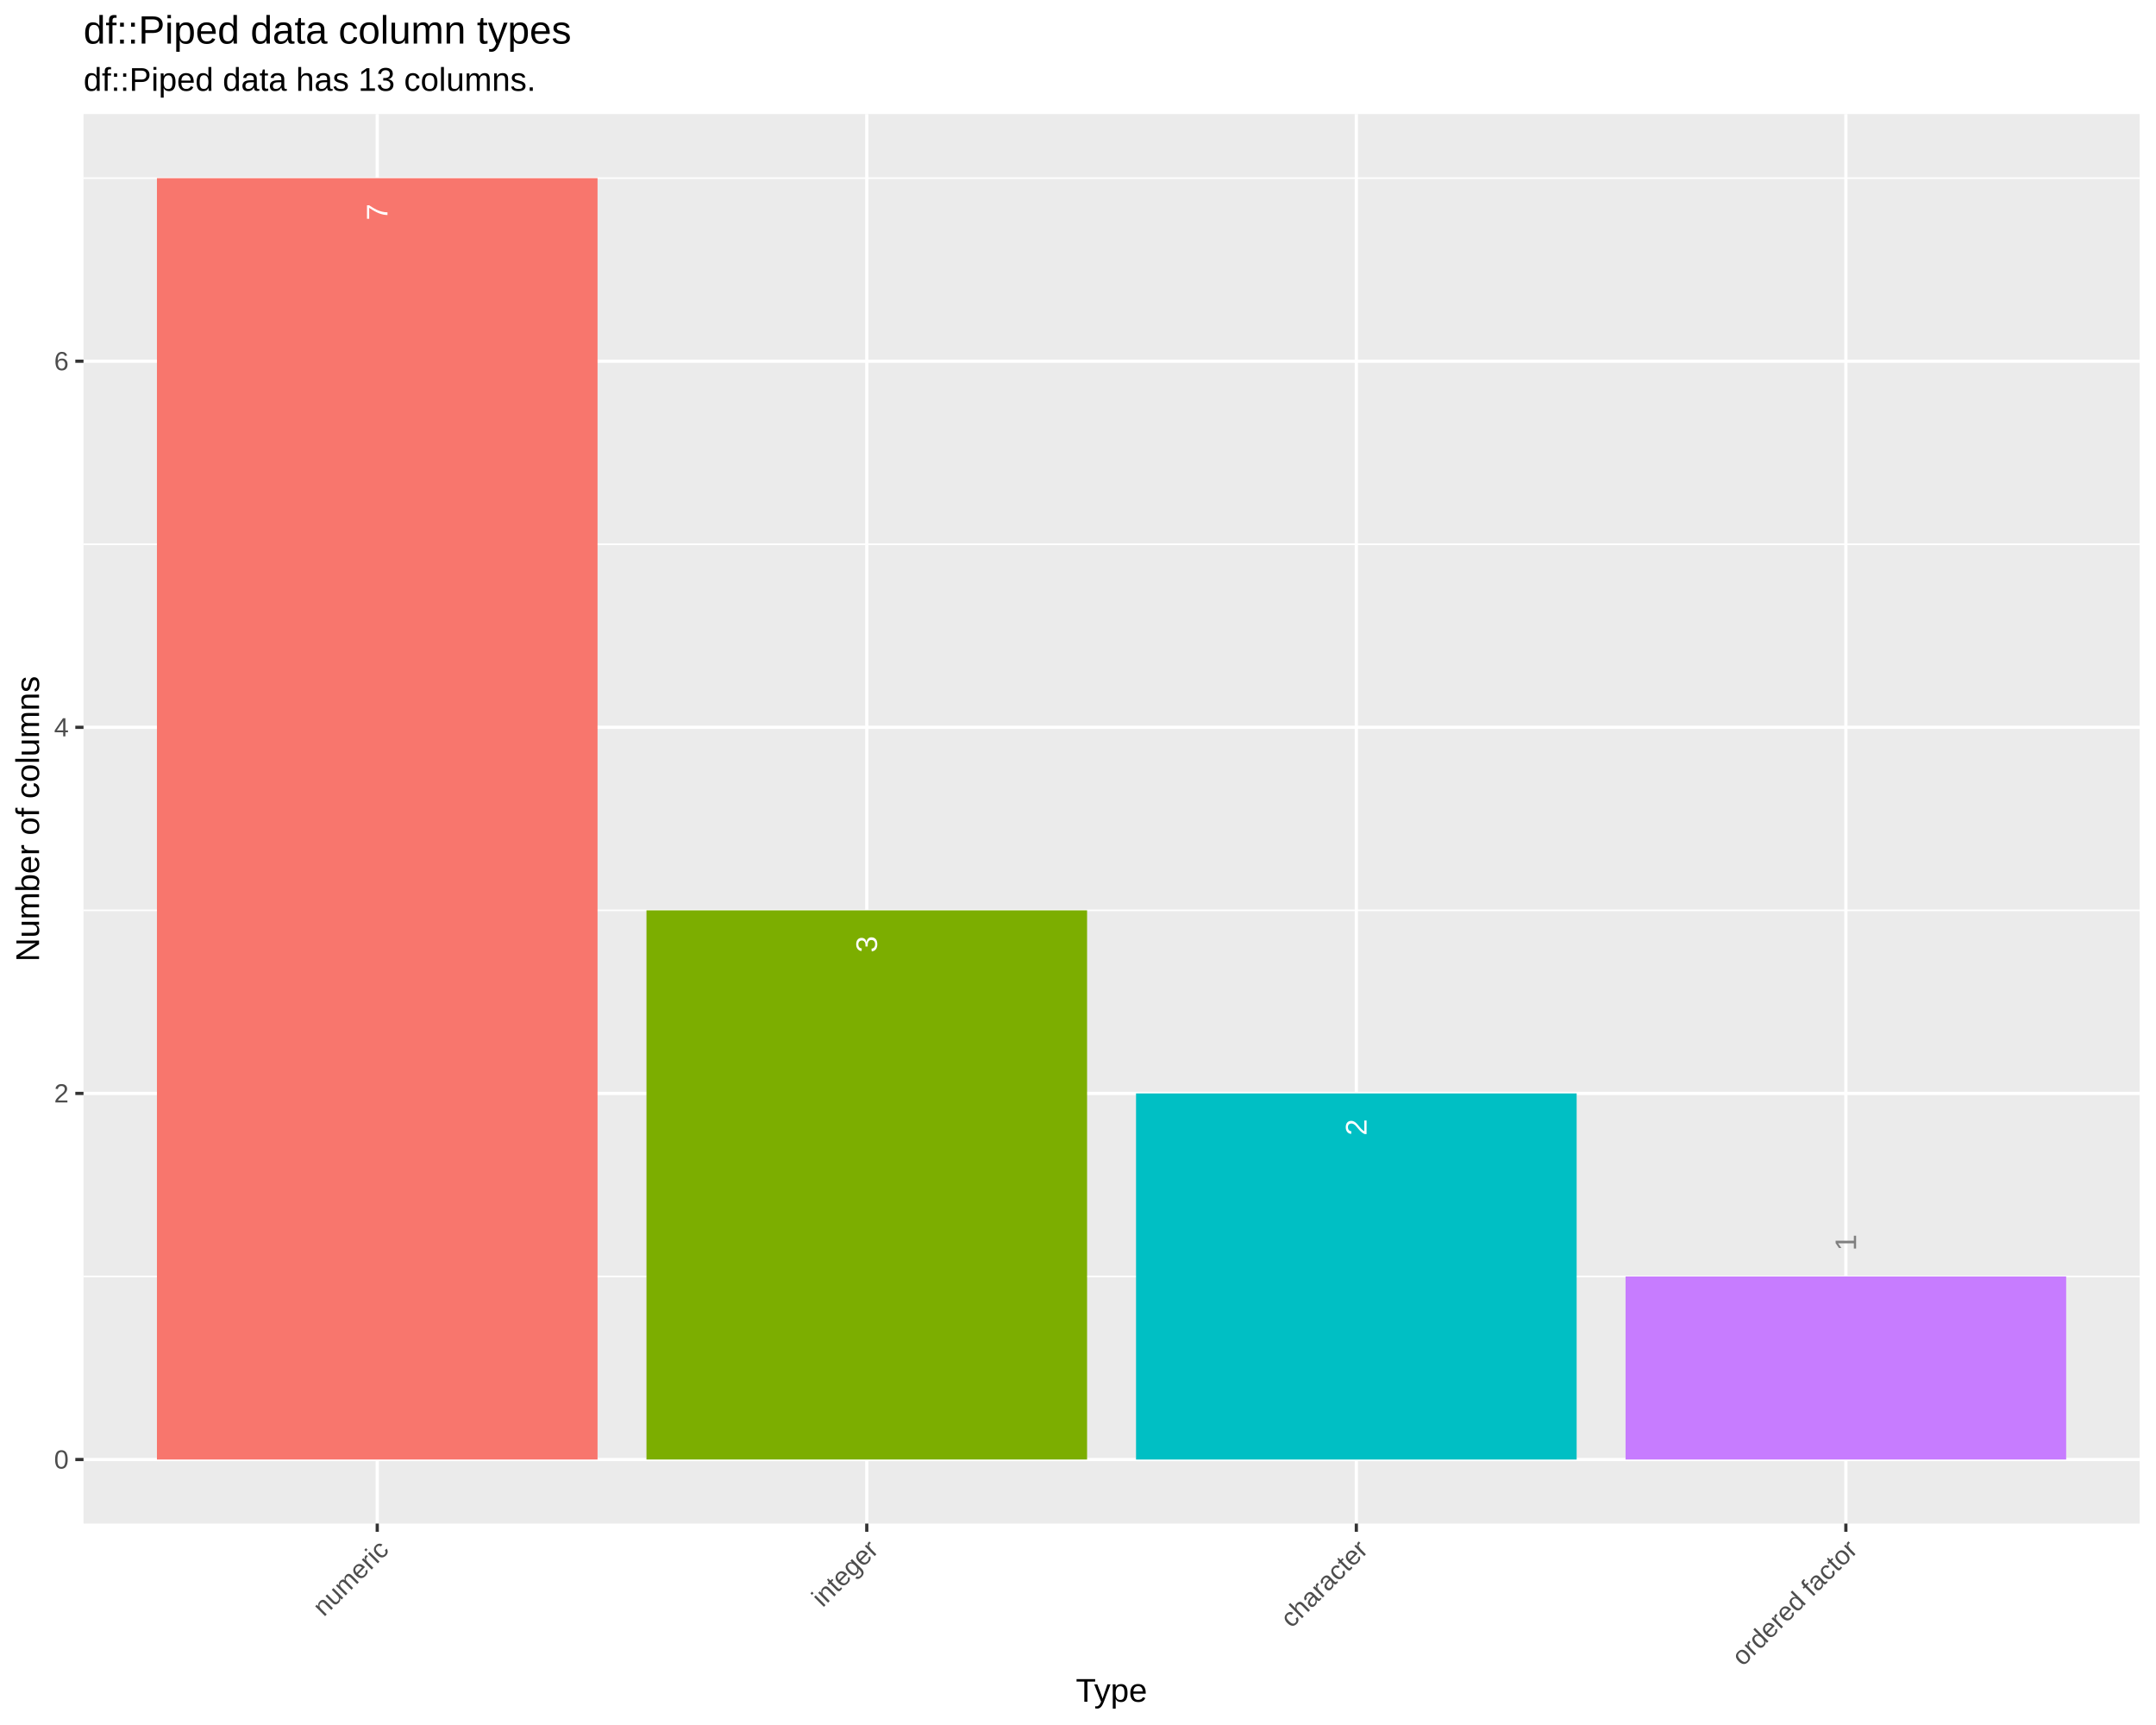
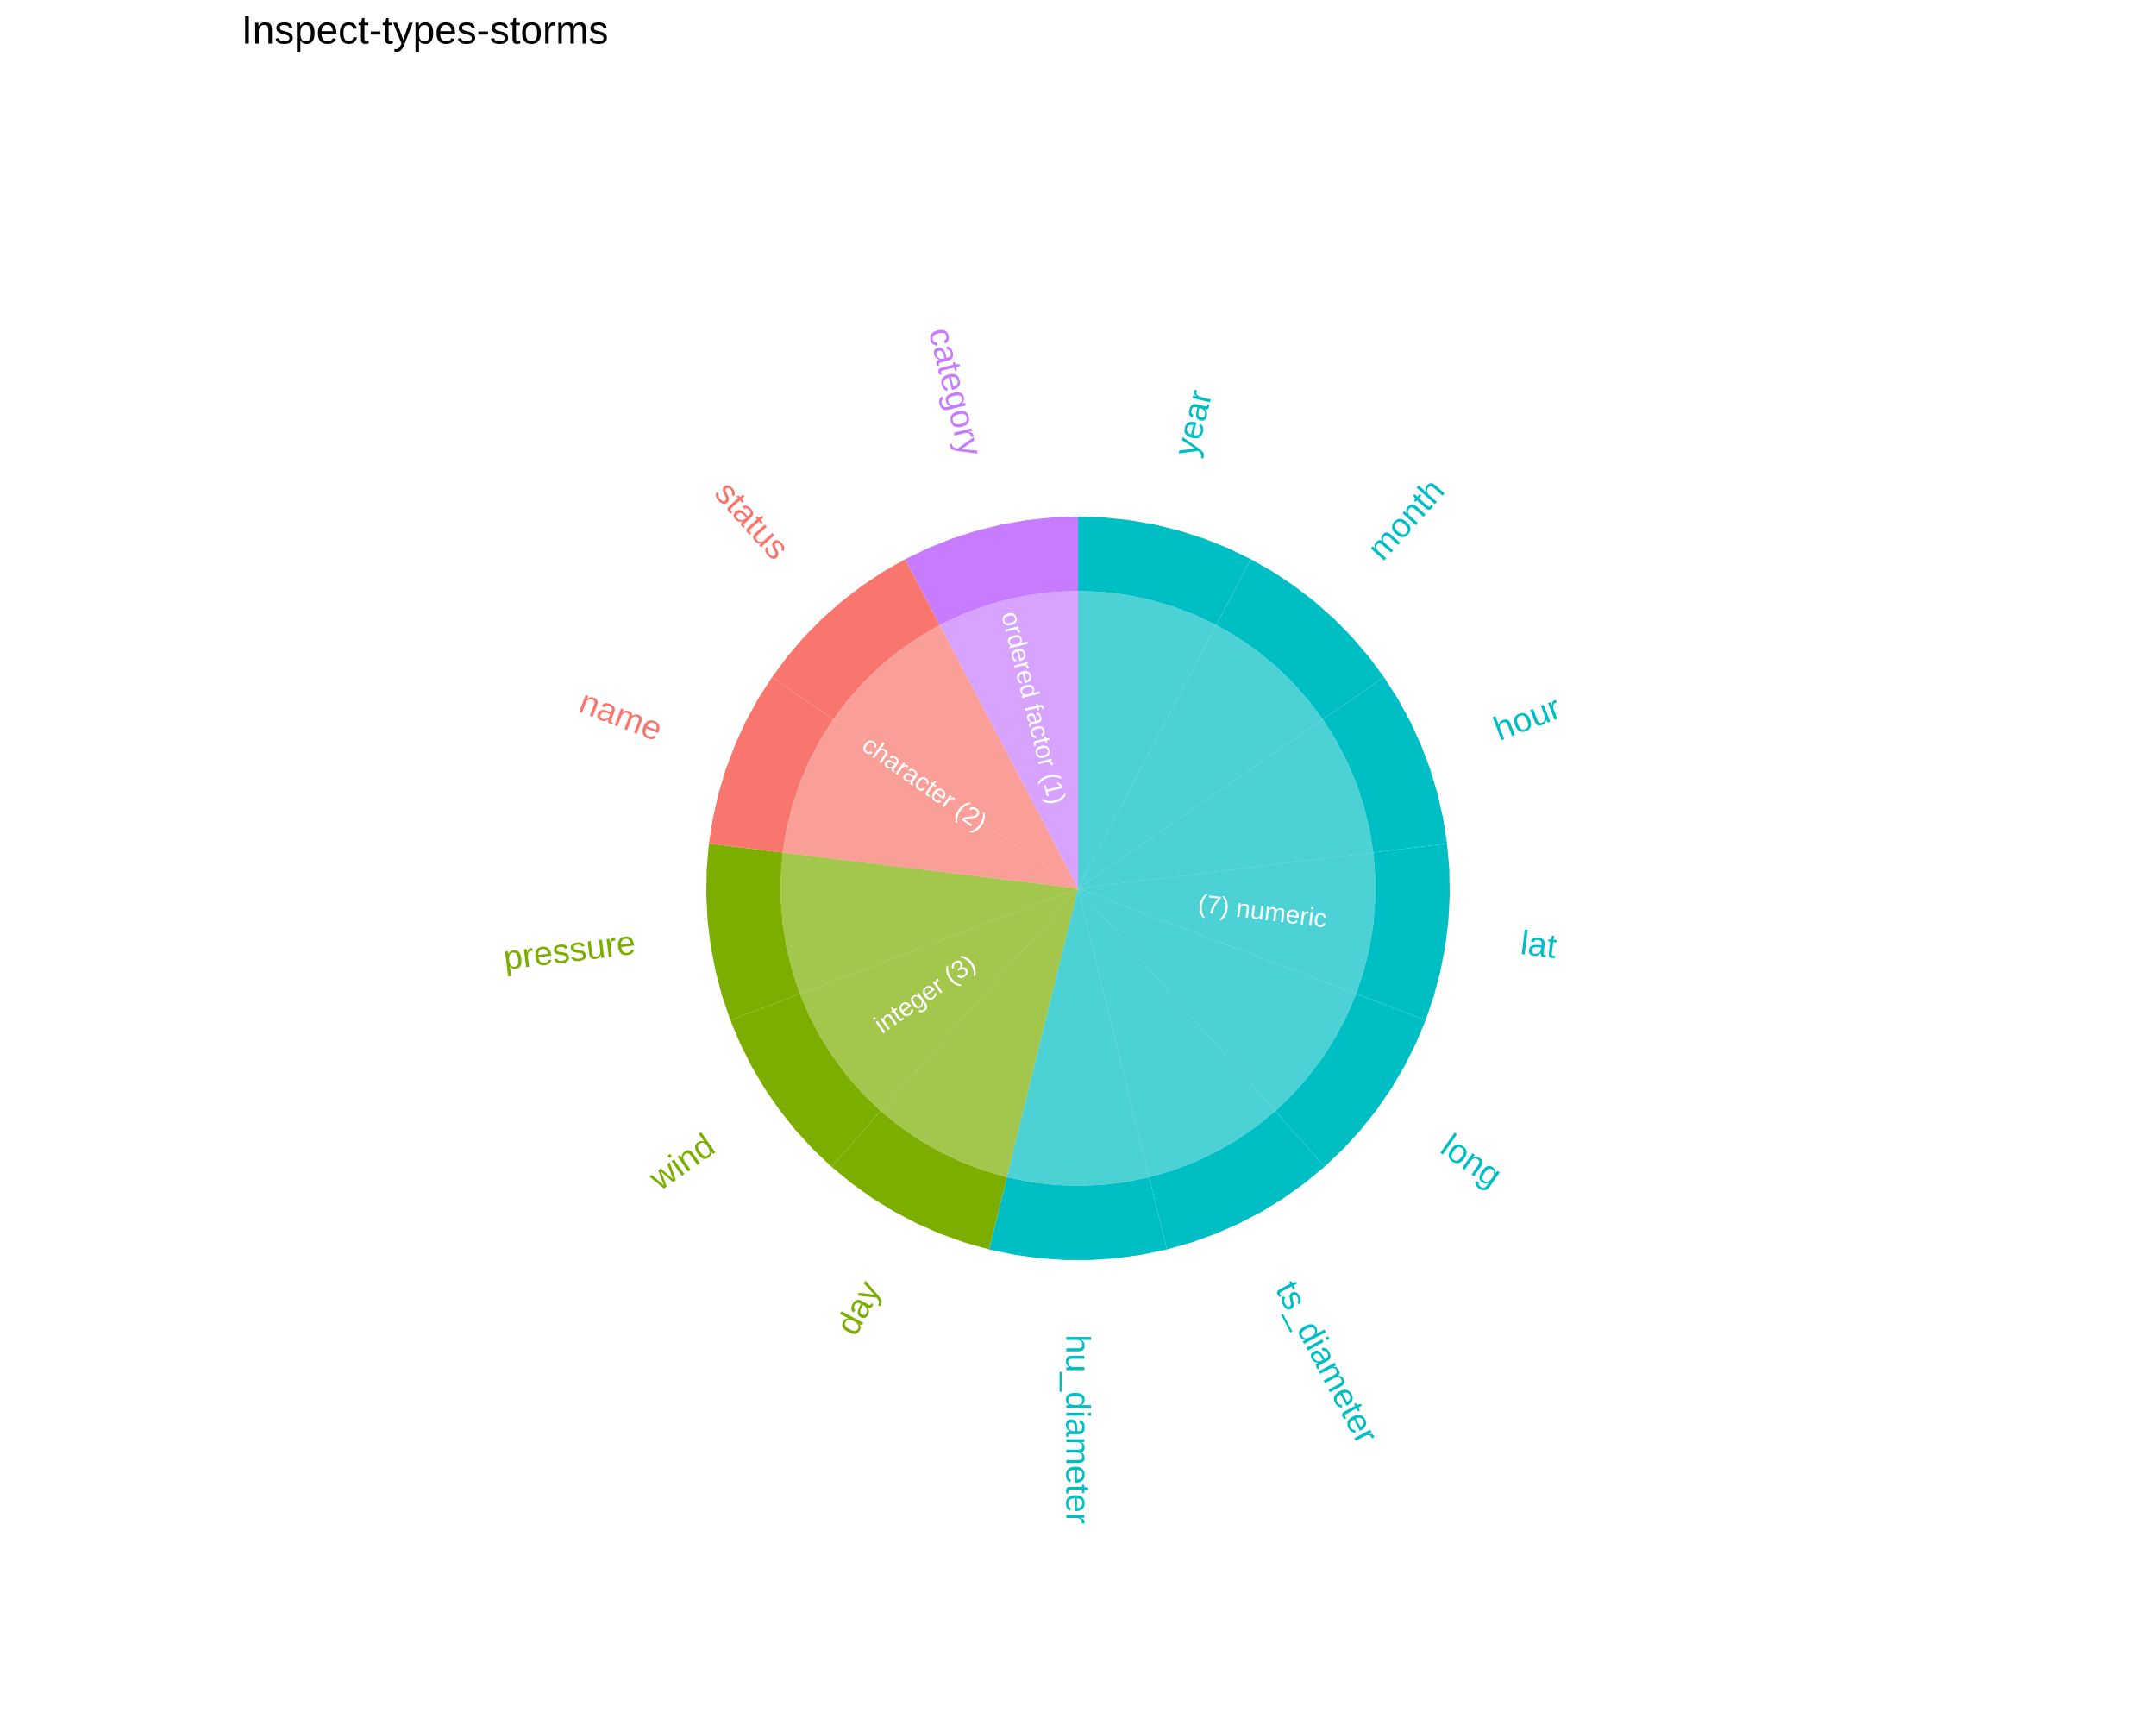
<svg xmlns="http://www.w3.org/2000/svg" viewBox="0 0 720.00 576.00">
  <defs>
    <style type="text/css">
    line, polyline, polygon, path, rect, circle {
      fill: none;
      stroke: #000000;
      stroke-linecap: round;
      stroke-linejoin: round;
      stroke-miterlimit: 10.00;
    }
  </style>
  </defs>
  <rect width="100%" height="100%" style="stroke: none; fill: #FFFFFF;" />
-   <rect x="0.00" y="0.00" width="720.00" height="576.00" style="stroke-width: 1.07; stroke: #FFFFFF; fill: #FFFFFF;" />
  <defs>
-     <clipPath id="cpMjcuODl8NzE0LjUyfDUwOC43NXwzOC4wOQ==">
-       <rect x="27.89" y="38.09" width="686.64" height="470.65" />
+     <clipPath id="cpODAuNjV8NjM5LjM1fDU3Ni4wMHwxNy4yOQ==">
+       <rect x="80.65" y="17.29" width="558.71" height="558.71" />
    </clipPath>
  </defs>
-   <rect x="27.89" y="38.09" width="686.64" height="470.65" style="stroke-width: 1.07; stroke: none; fill: #EBEBEB;" clip-path="url(#cpMjcuODl8NzE0LjUyfDUwOC43NXwzOC4wOQ==)" />
-   <polyline points="27.89,426.23 714.52,426.23 " style="stroke-width: 0.53; stroke: #FFFFFF; stroke-linecap: butt;" clip-path="url(#cpMjcuODl8NzE0LjUyfDUwOC43NXwzOC4wOQ==)" />
-   <polyline points="27.89,303.98 714.52,303.98 " style="stroke-width: 0.53; stroke: #FFFFFF; stroke-linecap: butt;" clip-path="url(#cpMjcuODl8NzE0LjUyfDUwOC43NXwzOC4wOQ==)" />
-   <polyline points="27.89,181.73 714.52,181.73 " style="stroke-width: 0.53; stroke: #FFFFFF; stroke-linecap: butt;" clip-path="url(#cpMjcuODl8NzE0LjUyfDUwOC43NXwzOC4wOQ==)" />
-   <polyline points="27.89,59.49 714.52,59.49 " style="stroke-width: 0.53; stroke: #FFFFFF; stroke-linecap: butt;" clip-path="url(#cpMjcuODl8NzE0LjUyfDUwOC43NXwzOC4wOQ==)" />
-   <polyline points="27.89,487.35 714.52,487.35 " style="stroke-width: 1.07; stroke: #FFFFFF; stroke-linecap: butt;" clip-path="url(#cpMjcuODl8NzE0LjUyfDUwOC43NXwzOC4wOQ==)" />
-   <polyline points="27.89,365.11 714.52,365.11 " style="stroke-width: 1.07; stroke: #FFFFFF; stroke-linecap: butt;" clip-path="url(#cpMjcuODl8NzE0LjUyfDUwOC43NXwzOC4wOQ==)" />
-   <polyline points="27.89,242.86 714.52,242.86 " style="stroke-width: 1.07; stroke: #FFFFFF; stroke-linecap: butt;" clip-path="url(#cpMjcuODl8NzE0LjUyfDUwOC43NXwzOC4wOQ==)" />
-   <polyline points="27.89,120.61 714.52,120.61 " style="stroke-width: 1.07; stroke: #FFFFFF; stroke-linecap: butt;" clip-path="url(#cpMjcuODl8NzE0LjUyfDUwOC43NXwzOC4wOQ==)" />
-   <polyline points="125.98,508.75 125.98,38.09 " style="stroke-width: 1.07; stroke: #FFFFFF; stroke-linecap: butt;" clip-path="url(#cpMjcuODl8NzE0LjUyfDUwOC43NXwzOC4wOQ==)" />
-   <polyline points="289.46,508.75 289.46,38.09 " style="stroke-width: 1.07; stroke: #FFFFFF; stroke-linecap: butt;" clip-path="url(#cpMjcuODl8NzE0LjUyfDUwOC43NXwzOC4wOQ==)" />
-   <polyline points="452.95,508.75 452.95,38.09 " style="stroke-width: 1.07; stroke: #FFFFFF; stroke-linecap: butt;" clip-path="url(#cpMjcuODl8NzE0LjUyfDUwOC43NXwzOC4wOQ==)" />
-   <polyline points="616.43,508.75 616.43,38.09 " style="stroke-width: 1.07; stroke: #FFFFFF; stroke-linecap: butt;" clip-path="url(#cpMjcuODl8NzE0LjUyfDUwOC43NXwzOC4wOQ==)" />
-   <rect x="52.41" y="59.49" width="147.14" height="427.86" style="stroke-width: 1.07; stroke: none; stroke-linecap: square; stroke-linejoin: miter; fill: #F8766D;" clip-path="url(#cpMjcuODl8NzE0LjUyfDUwOC43NXwzOC4wOQ==)" />
-   <rect x="215.89" y="303.98" width="147.14" height="183.37" style="stroke-width: 1.07; stroke: none; stroke-linecap: square; stroke-linejoin: miter; fill: #7CAE00;" clip-path="url(#cpMjcuODl8NzE0LjUyfDUwOC43NXwzOC4wOQ==)" />
-   <rect x="379.38" y="365.11" width="147.14" height="122.25" style="stroke-width: 1.07; stroke: none; stroke-linecap: square; stroke-linejoin: miter; fill: #00BFC4;" clip-path="url(#cpMjcuODl8NzE0LjUyfDUwOC43NXwzOC4wOQ==)" />
-   <rect x="542.86" y="426.23" width="147.14" height="61.12" style="stroke-width: 1.07; stroke: none; stroke-linecap: square; stroke-linejoin: miter; fill: #C77CFF;" clip-path="url(#cpMjcuODl8NzE0LjUyfDUwOC43NXwzOC4wOQ==)" />
-   <g clip-path="url(#cpMjcuODl8NzE0LjUyfDUwOC43NXwzOC4wOQ==)">
-     <text transform="translate(129.40,73.58) rotate(-90)" style="font-size: 9.96px; fill: #FFFFFF; font-family: Liberation Sans;" textLength="5.53px" lengthAdjust="spacingAndGlyphs">7</text>
+   <polygon points="406.16,208.70 410.01,201.37 413.85,194.04 417.70,186.71 409.98,182.99 402.02,179.81 393.86,177.19 385.53,175.14 377.09,173.67 368.57,172.78 360.00,172.49 360.00,180.77 360.00,189.04 360.00,197.32 367.99,197.64 375.93,198.61 383.77,200.21 391.45,202.43 398.93,205.27 406.16,208.70 " style="stroke-width: 1.07; stroke: none; fill: #00BFC4;" clip-path="url(#cpODAuNjV8NjM5LjM1fDU3Ni4wMHwxNy4yOQ==)" />
+   <polygon points="441.74,240.22 448.56,235.52 455.37,230.82 462.18,226.12 457.07,219.24 451.50,212.72 445.49,206.61 439.07,200.93 432.28,195.70 425.15,190.95 417.70,186.71 413.85,194.04 410.01,201.37 406.16,208.70 413.09,212.70 419.67,217.24 425.87,222.30 431.63,227.84 436.94,233.83 441.74,240.22 " style="stroke-width: 1.07; stroke: none; fill: #00BFC4;" clip-path="url(#cpODAuNjV8NjM5LjM1fDU3Ni4wMHwxNy4yOQ==)" />
+   <polygon points="458.60,284.67 466.82,283.68 475.04,282.68 483.25,281.68 481.93,273.21 480.02,264.86 477.54,256.65 474.50,248.64 470.92,240.85 466.80,233.33 462.18,226.12 455.37,230.82 448.56,235.52 441.74,240.22 446.02,246.98 449.74,254.07 452.87,261.42 455.40,269.01 457.32,276.78 458.60,284.67 " style="stroke-width: 1.07; stroke: none; fill: #00BFC4;" clip-path="url(#cpODAuNjV8NjM5LjM1fDU3Ni4wMHwxNy4yOQ==)" />
+   <polygon points="452.87,331.87 460.61,334.80 468.35,337.74 476.09,340.67 478.85,332.56 481.04,324.27 482.66,315.86 483.70,307.35 484.14,298.79 483.99,290.22 483.25,281.68 475.04,282.68 466.82,283.68 458.60,284.67 459.25,292.65 459.25,300.65 458.60,308.62 457.32,316.51 455.40,324.28 452.87,331.87 " style="stroke-width: 1.07; stroke: none; fill: #00BFC4;" clip-path="url(#cpODAuNjV8NjM5LjM1fDU3Ni4wMHwxNy4yOQ==)" />
+   <polygon points="425.87,370.99 431.35,377.19 436.84,383.38 442.33,389.58 448.55,383.68 454.34,377.36 459.68,370.66 464.55,363.61 468.92,356.23 472.78,348.58 476.09,340.67 468.35,337.74 460.61,334.80 452.87,331.87 449.74,339.23 446.02,346.31 441.74,353.07 436.94,359.46 431.63,365.45 425.87,370.99 " style="stroke-width: 1.07; stroke: none; fill: #00BFC4;" clip-path="url(#cpODAuNjV8NjM5LjM1fDU3Ni4wMHwxNy4yOQ==)" />
+   <polygon points="383.77,393.09 385.75,401.12 387.73,409.16 389.71,417.20 397.96,414.86 406.02,411.96 413.87,408.51 421.46,404.52 428.76,400.03 435.72,395.04 442.33,389.58 436.84,383.38 431.35,377.19 425.87,370.99 419.67,376.05 413.09,380.60 406.16,384.59 398.93,388.02 391.45,390.86 383.77,393.09 " style="stroke-width: 1.07; stroke: none; fill: #00BFC4;" clip-path="url(#cpODAuNjV8NjM5LjM1fDU3Ni4wMHwxNy4yOQ==)" />
+   <polygon points="336.23,393.09 334.25,401.12 332.27,409.16 330.29,417.20 338.67,418.96 347.16,420.14 355.71,420.73 364.29,420.73 372.84,420.14 381.33,418.96 389.71,417.20 387.73,409.16 385.75,401.12 383.77,393.09 375.93,394.69 367.99,395.65 360.00,395.97 352.01,395.65 344.07,394.69 336.23,393.09 " style="stroke-width: 1.07; stroke: none; fill: #00BFC4;" clip-path="url(#cpODAuNjV8NjM5LjM1fDU3Ni4wMHwxNy4yOQ==)" />
+   <polygon points="294.13,370.99 288.65,377.19 283.16,383.38 277.67,389.58 284.28,395.04 291.24,400.03 298.54,404.52 306.13,408.51 313.98,411.96 322.04,414.86 330.29,417.20 332.27,409.16 334.25,401.12 336.23,393.09 328.55,390.86 321.07,388.02 313.84,384.59 306.91,380.60 300.33,376.05 294.13,370.99 " style="stroke-width: 1.07; stroke: none; fill: #7CAE00;" clip-path="url(#cpODAuNjV8NjM5LjM1fDU3Ni4wMHwxNy4yOQ==)" />
+   <polygon points="267.13,331.87 259.39,334.80 251.65,337.74 243.91,340.67 247.22,348.58 251.08,356.23 255.45,363.61 260.32,370.66 265.66,377.36 271.45,383.68 277.67,389.58 283.16,383.38 288.65,377.19 294.13,370.99 288.37,365.45 283.06,359.46 278.26,353.07 273.98,346.31 270.26,339.23 267.13,331.87 " style="stroke-width: 1.07; stroke: none; fill: #7CAE00;" clip-path="url(#cpODAuNjV8NjM5LjM1fDU3Ni4wMHwxNy4yOQ==)" />
+   <polygon points="261.40,284.67 253.18,283.68 244.96,282.68 236.75,281.68 236.01,290.22 235.86,298.79 236.30,307.35 237.34,315.86 238.96,324.27 241.15,332.56 243.91,340.67 251.65,337.74 259.39,334.80 267.13,331.87 264.60,324.28 262.68,316.51 261.40,308.62 260.75,300.65 260.75,292.65 261.40,284.67 " style="stroke-width: 1.07; stroke: none; fill: #7CAE00;" clip-path="url(#cpODAuNjV8NjM5LjM1fDU3Ni4wMHwxNy4yOQ==)" />
+   <polygon points="278.26,240.22 271.44,235.52 264.63,230.82 257.82,226.12 253.20,233.33 249.08,240.85 245.50,248.64 242.46,256.65 239.98,264.86 238.07,273.21 236.75,281.68 244.96,282.68 253.18,283.68 261.40,284.67 262.68,276.78 264.60,269.01 267.13,261.42 270.26,254.07 273.98,246.98 278.26,240.22 " style="stroke-width: 1.07; stroke: none; fill: #F8766D;" clip-path="url(#cpODAuNjV8NjM5LjM1fDU3Ni4wMHwxNy4yOQ==)" />
+   <polygon points="313.84,208.70 309.99,201.37 306.15,194.04 302.30,186.71 294.85,190.95 287.72,195.70 280.93,200.93 274.51,206.61 268.50,212.72 262.93,219.24 257.82,226.12 264.63,230.82 271.44,235.52 278.26,240.22 283.06,233.83 288.37,227.84 294.13,222.30 300.33,217.24 306.91,212.70 313.84,208.70 " style="stroke-width: 1.07; stroke: none; fill: #F8766D;" clip-path="url(#cpODAuNjV8NjM5LjM1fDU3Ni4wMHwxNy4yOQ==)" />
+   <polygon points="360.00,197.32 360.00,189.04 360.00,180.77 360.00,172.49 351.43,172.78 342.91,173.67 334.47,175.14 326.14,177.19 317.98,179.81 310.02,182.99 302.30,186.71 306.15,194.04 309.99,201.37 313.84,208.70 321.07,205.27 328.55,202.43 336.23,200.21 344.07,198.61 352.01,197.64 360.00,197.32 " style="stroke-width: 1.07; stroke: none; fill: #C77CFF;" clip-path="url(#cpODAuNjV8NjM5LjM1fDU3Ni4wMHwxNy4yOQ==)" />
+   <polygon points="360.00,296.65 363.55,289.88 367.10,283.12 370.65,276.35 374.20,269.58 377.75,262.82 381.30,256.05 384.85,249.29 388.41,242.52 391.96,235.76 395.51,228.99 399.06,222.23 402.61,215.46 406.16,208.70 398.93,205.27 391.45,202.43 383.77,200.21 375.93,198.61 367.99,197.64 360.00,197.32 360.00,204.96 360.00,212.60 360.00,220.24 360.00,227.88 360.00,235.52 360.00,243.16 360.00,250.80 360.00,258.44 360.00,266.08 360.00,273.72 360.00,281.37 360.00,289.01 360.00,296.65 360.00,296.65 " style="stroke-width: 1.07; stroke: none; fill: #00BFC4; fill-opacity: 0.70;" clip-path="url(#cpODAuNjV8NjM5LjM1fDU3Ni4wMHwxNy4yOQ==)" />
+   <polygon points="360.00,296.65 366.29,292.31 372.58,287.97 378.86,283.63 385.15,279.28 391.44,274.94 397.73,270.60 404.02,266.26 410.30,261.92 416.59,257.58 422.88,253.24 429.17,248.90 435.46,244.56 441.74,240.22 436.94,233.83 431.63,227.84 425.87,222.30 419.67,217.24 413.09,212.70 406.16,208.70 402.61,215.46 399.06,222.23 395.51,228.99 391.96,235.76 388.41,242.52 384.85,249.29 381.30,256.05 377.75,262.82 374.20,269.58 370.65,276.35 367.10,283.12 363.55,289.88 360.00,296.65 360.00,296.65 " style="stroke-width: 1.07; stroke: none; fill: #00BFC4; fill-opacity: 0.70;" clip-path="url(#cpODAuNjV8NjM5LjM1fDU3Ni4wMHwxNy4yOQ==)" />
+   <polygon points="360.00,296.65 367.58,295.73 375.17,294.80 382.75,293.88 390.34,292.96 397.92,292.04 405.51,291.12 413.09,290.20 420.68,289.28 428.26,288.36 435.85,287.44 443.43,286.52 451.02,285.59 458.60,284.67 457.32,276.78 455.40,269.01 452.87,261.42 449.74,254.07 446.02,246.98 441.74,240.22 435.46,244.56 429.17,248.90 422.88,253.24 416.59,257.58 410.30,261.92 404.02,266.26 397.73,270.60 391.44,274.94 385.15,279.28 378.86,283.63 372.58,287.97 366.29,292.31 360.00,296.65 360.00,296.65 " style="stroke-width: 1.07; stroke: none; fill: #00BFC4; fill-opacity: 0.70;" clip-path="url(#cpODAuNjV8NjM5LjM1fDU3Ni4wMHwxNy4yOQ==)" />
+   <polygon points="360.00,296.65 367.14,299.36 374.29,302.06 381.43,304.77 388.58,307.48 395.72,310.19 402.86,312.90 410.01,315.61 417.15,318.32 424.30,321.03 431.44,323.74 438.58,326.45 445.73,329.16 452.87,331.87 455.40,324.28 457.32,316.51 458.60,308.62 459.25,300.65 459.25,292.65 458.60,284.67 451.02,285.59 443.43,286.52 435.85,287.44 428.26,288.36 420.68,289.28 413.09,290.20 405.51,291.12 397.92,292.04 390.34,292.96 382.75,293.88 375.17,294.80 367.58,295.73 360.00,296.65 360.00,296.65 " style="stroke-width: 1.07; stroke: none; fill: #00BFC4; fill-opacity: 0.70;" clip-path="url(#cpODAuNjV8NjM5LjM1fDU3Ni4wMHwxNy4yOQ==)" />
+   <polygon points="360.00,296.65 365.07,302.36 370.13,308.08 375.20,313.80 380.27,319.52 385.33,325.24 390.40,330.96 395.47,336.68 400.53,342.40 405.60,348.12 410.67,353.84 415.73,359.55 420.80,365.27 425.87,370.99 431.63,365.45 436.94,359.46 441.74,353.07 446.02,346.31 449.74,339.23 452.87,331.87 445.73,329.16 438.58,326.45 431.44,323.74 424.30,321.03 417.15,318.32 410.01,315.61 402.86,312.90 395.72,310.19 388.58,307.48 381.43,304.77 374.29,302.06 367.14,299.36 360.00,296.65 360.00,296.65 " style="stroke-width: 1.07; stroke: none; fill: #00BFC4; fill-opacity: 0.70;" clip-path="url(#cpODAuNjV8NjM5LjM1fDU3Ni4wMHwxNy4yOQ==)" />
+   <polygon points="360.00,296.65 361.83,304.06 363.66,311.48 365.49,318.90 367.31,326.32 369.14,333.74 370.97,341.16 372.80,348.58 374.63,355.99 376.46,363.41 378.28,370.83 380.11,378.25 381.94,385.67 383.77,393.09 391.45,390.86 398.93,388.02 406.16,384.59 413.09,380.60 419.67,376.05 425.87,370.99 420.80,365.27 415.73,359.55 410.67,353.84 405.60,348.12 400.53,342.40 395.47,336.68 390.40,330.96 385.33,325.24 380.27,319.52 375.20,313.80 370.13,308.08 365.07,302.36 360.00,296.65 360.00,296.65 " style="stroke-width: 1.07; stroke: none; fill: #00BFC4; fill-opacity: 0.70;" clip-path="url(#cpODAuNjV8NjM5LjM1fDU3Ni4wMHwxNy4yOQ==)" />
+   <polygon points="360.00,296.65 358.17,304.06 356.34,311.48 354.51,318.90 352.69,326.32 350.86,333.74 349.03,341.16 347.20,348.58 345.37,355.99 343.54,363.41 341.72,370.83 339.89,378.25 338.06,385.67 336.23,393.09 344.07,394.69 352.01,395.65 360.00,395.97 367.99,395.65 375.93,394.69 383.77,393.09 381.94,385.67 380.11,378.25 378.28,370.83 376.46,363.41 374.63,355.99 372.80,348.58 370.97,341.16 369.14,333.74 367.31,326.32 365.49,318.90 363.66,311.48 361.83,304.06 360.00,296.65 360.00,296.65 " style="stroke-width: 1.07; stroke: none; fill: #00BFC4; fill-opacity: 0.70;" clip-path="url(#cpODAuNjV8NjM5LjM1fDU3Ni4wMHwxNy4yOQ==)" />
+   <polygon points="360.00,296.65 354.93,302.36 349.87,308.08 344.80,313.80 339.73,319.52 334.67,325.24 329.60,330.96 324.53,336.68 319.47,342.40 314.40,348.12 309.33,353.84 304.27,359.55 299.20,365.27 294.13,370.99 300.33,376.05 306.91,380.60 313.84,384.59 321.07,388.02 328.55,390.86 336.23,393.09 338.06,385.67 339.89,378.25 341.72,370.83 343.54,363.41 345.37,355.99 347.20,348.58 349.03,341.16 350.86,333.74 352.69,326.32 354.51,318.90 356.34,311.48 358.17,304.06 360.00,296.65 360.00,296.65 " style="stroke-width: 1.07; stroke: none; fill: #7CAE00; fill-opacity: 0.70;" clip-path="url(#cpODAuNjV8NjM5LjM1fDU3Ni4wMHwxNy4yOQ==)" />
+   <polygon points="360.00,296.65 352.86,299.36 345.71,302.06 338.57,304.77 331.42,307.48 324.28,310.19 317.14,312.90 309.99,315.61 302.85,318.32 295.70,321.03 288.56,323.74 281.42,326.45 274.27,329.16 267.13,331.87 270.26,339.23 273.98,346.31 278.26,353.07 283.06,359.46 288.37,365.45 294.13,370.99 299.20,365.27 304.27,359.55 309.33,353.84 314.40,348.12 319.47,342.40 324.53,336.68 329.60,330.96 334.67,325.24 339.73,319.52 344.80,313.80 349.87,308.08 354.93,302.36 360.00,296.65 360.00,296.65 " style="stroke-width: 1.07; stroke: none; fill: #7CAE00; fill-opacity: 0.70;" clip-path="url(#cpODAuNjV8NjM5LjM1fDU3Ni4wMHwxNy4yOQ==)" />
+   <polygon points="360.00,296.65 352.42,295.73 344.83,294.80 337.25,293.88 329.66,292.96 322.08,292.04 314.49,291.12 306.91,290.20 299.32,289.28 291.74,288.36 284.15,287.44 276.57,286.52 268.98,285.59 261.40,284.67 260.75,292.65 260.75,300.65 261.40,308.62 262.68,316.51 264.60,324.28 267.13,331.87 274.27,329.16 281.42,326.45 288.56,323.74 295.70,321.03 302.85,318.32 309.99,315.61 317.14,312.90 324.28,310.19 331.42,307.48 338.57,304.77 345.71,302.06 352.86,299.36 360.00,296.65 360.00,296.65 " style="stroke-width: 1.07; stroke: none; fill: #7CAE00; fill-opacity: 0.70;" clip-path="url(#cpODAuNjV8NjM5LjM1fDU3Ni4wMHwxNy4yOQ==)" />
+   <polygon points="360.00,296.65 353.71,292.31 347.42,287.97 341.14,283.63 334.85,279.28 328.56,274.94 322.27,270.60 315.98,266.26 309.70,261.92 303.41,257.58 297.12,253.24 290.83,248.90 284.54,244.56 278.26,240.22 273.98,246.98 270.26,254.07 267.13,261.42 264.60,269.01 262.68,276.78 261.40,284.67 268.98,285.59 276.57,286.52 284.15,287.44 291.74,288.36 299.32,289.28 306.91,290.20 314.49,291.12 322.08,292.04 329.66,292.96 337.25,293.88 344.83,294.80 352.42,295.73 360.00,296.65 360.00,296.65 " style="stroke-width: 1.07; stroke: none; fill: #F8766D; fill-opacity: 0.70;" clip-path="url(#cpODAuNjV8NjM5LjM1fDU3Ni4wMHwxNy4yOQ==)" />
+   <polygon points="360.00,296.65 356.45,289.88 352.90,283.12 349.35,276.35 345.80,269.58 342.25,262.82 338.70,256.05 335.15,249.29 331.59,242.52 328.04,235.76 324.49,228.99 320.94,222.23 317.39,215.46 313.84,208.70 306.91,212.70 300.33,217.24 294.13,222.30 288.37,227.84 283.06,233.83 278.26,240.22 284.54,244.56 290.83,248.90 297.12,253.24 303.41,257.58 309.70,261.92 315.98,266.26 322.27,270.60 328.56,274.94 334.85,279.28 341.14,283.63 347.42,287.97 353.71,292.31 360.00,296.65 360.00,296.65 " style="stroke-width: 1.07; stroke: none; fill: #F8766D; fill-opacity: 0.70;" clip-path="url(#cpODAuNjV8NjM5LjM1fDU3Ni4wMHwxNy4yOQ==)" />
+   <polygon points="360.00,296.65 360.00,289.01 360.00,281.37 360.00,273.72 360.00,266.08 360.00,258.44 360.00,250.80 360.00,243.16 360.00,235.52 360.00,227.88 360.00,220.24 360.00,212.60 360.00,204.96 360.00,197.32 352.01,197.64 344.07,198.61 336.23,200.21 328.55,202.43 321.07,205.27 313.84,208.70 317.39,215.46 320.94,222.23 324.49,228.99 328.04,235.76 331.59,242.52 335.15,249.29 338.70,256.05 342.25,262.82 345.80,269.58 349.35,276.35 352.90,283.12 356.45,289.88 360.00,296.65 360.00,296.65 " style="stroke-width: 1.07; stroke: none; fill: #C77CFF; fill-opacity: 0.70;" clip-path="url(#cpODAuNjV8NjM5LjM1fDU3Ni4wMHwxNy4yOQ==)" />
+   <g clip-path="url(#cpODAuNjV8NjM5LjM1fDU3Ni4wMHwxNy4yOQ==)">
+     <text transform="translate(399.46,152.92) rotate(-76)" style="font-size: 11.38px; fill: #00BFC4; font-family: Liberation Sans;" textLength="22.12px" lengthAdjust="spacingAndGlyphs">year</text>
  </g>
-   <g clip-path="url(#cpMjcuODl8NzE0LjUyfDUwOC43NXwzOC4wOQ==)">
-     <text transform="translate(292.88,318.07) rotate(-90)" style="font-size: 9.96px; fill: #FFFFFF; font-family: Liberation Sans;" textLength="5.53px" lengthAdjust="spacingAndGlyphs">3</text>
+   <g clip-path="url(#cpODAuNjV8NjM5LjM1fDU3Ni4wMHwxNy4yOQ==)">
+     <text transform="translate(461.73,187.72) rotate(-48)" style="font-size: 11.38px; fill: #00BFC4; font-family: Liberation Sans;" textLength="31.61px" lengthAdjust="spacingAndGlyphs">month</text>
  </g>
-   <g clip-path="url(#cpMjcuODl8NzE0LjUyfDUwOC43NXwzOC4wOQ==)">
-     <text transform="translate(456.37,379.19) rotate(-90)" style="font-size: 9.96px; fill: #FFFFFF; font-family: Liberation Sans;" textLength="5.53px" lengthAdjust="spacingAndGlyphs">2</text>
+   <g clip-path="url(#cpODAuNjV8NjM5LjM1fDU3Ni4wMHwxNy4yOQ==)">
+     <text transform="translate(500.69,247.47) rotate(-21)" style="font-size: 11.38px; fill: #00BFC4; font-family: Liberation Sans;" textLength="22.77px" lengthAdjust="spacingAndGlyphs">hour</text>
  </g>
-   <g clip-path="url(#cpMjcuODl8NzE0LjUyfDUwOC43NXwzOC4wOQ==)">
-     <text transform="translate(619.85,417.67) rotate(-90)" style="font-size: 9.96px; fill: #7F7F7F; font-family: Liberation Sans;" textLength="5.53px" lengthAdjust="spacingAndGlyphs">1</text>
+   <g clip-path="url(#cpODAuNjV8NjM5LjM1fDU3Ni4wMHwxNy4yOQ==)">
+     <text transform="translate(507.43,318.49) rotate(7)" style="font-size: 11.38px; fill: #00BFC4; font-family: Liberation Sans;" textLength="12.02px" lengthAdjust="spacingAndGlyphs">lat</text>
+   </g>
+   <g clip-path="url(#cpODAuNjV8NjM5LjM1fDU3Ni4wMHwxNy4yOQ==)">
+     <text transform="translate(480.39,384.50) rotate(35)" style="font-size: 11.38px; fill: #00BFC4; font-family: Liberation Sans;" textLength="21.52px" lengthAdjust="spacingAndGlyphs">long</text>
+   </g>
+   <g clip-path="url(#cpODAuNjV8NjM5LjM1fDU3Ni4wMHwxNy4yOQ==)">
+     <text transform="translate(425.77,430.39) rotate(62)" style="font-size: 11.38px; fill: #00BFC4; font-family: Liberation Sans;" textLength="59.42px" lengthAdjust="spacingAndGlyphs">ts_diameter</text>
+   </g>
+   <g clip-path="url(#cpODAuNjV8NjM5LjM1fDU3Ni4wMHwxNy4yOQ==)">
+     <text transform="translate(356.09,445.63) rotate(90)" style="font-size: 11.38px; fill: #00BFC4; font-family: Liberation Sans;" textLength="63.23px" lengthAdjust="spacingAndGlyphs">hu_diameter</text>
+   </g>
+   <g clip-path="url(#cpODAuNjV8NjM5LjM1fDU3Ni4wMHwxNy4yOQ==)">
+     <text transform="translate(285.70,446.63) rotate(298)" style="font-size: 11.38px; fill: #7CAE00; font-family: Liberation Sans;" textLength="18.34px" lengthAdjust="spacingAndGlyphs">day</text>
+   </g>
+   <g clip-path="url(#cpODAuNjV8NjM5LjM1fDU3Ni4wMHwxNy4yOQ==)">
+     <text transform="translate(220.35,397.80) rotate(325)" style="font-size: 11.38px; fill: #7CAE00; font-family: Liberation Sans;" textLength="23.41px" lengthAdjust="spacingAndGlyphs">wind</text>
+   </g>
+   <g clip-path="url(#cpODAuNjV8NjM5LjM1fDU3Ni4wMHwxNy4yOQ==)">
+     <text transform="translate(168.64,323.82) rotate(353)" style="font-size: 11.38px; fill: #7CAE00; font-family: Liberation Sans;" textLength="44.25px" lengthAdjust="spacingAndGlyphs">pressure</text>
+   </g>
+   <g clip-path="url(#cpODAuNjV8NjM5LjM1fDU3Ni4wMHwxNy4yOQ==)">
+     <text transform="translate(192.70,237.38) rotate(381)" style="font-size: 11.38px; fill: #F8766D; font-family: Liberation Sans;" textLength="28.45px" lengthAdjust="spacingAndGlyphs">name</text>
+   </g>
+   <g clip-path="url(#cpODAuNjV8NjM5LjM1fDU3Ni4wMHwxNy4yOQ==)">
+     <text transform="translate(238.15,165.01) rotate(408)" style="font-size: 11.38px; fill: #F8766D; font-family: Liberation Sans;" textLength="30.34px" lengthAdjust="spacingAndGlyphs">status</text>
+   </g>
+   <g clip-path="url(#cpODAuNjV8NjM5LjM1fDU3Ni4wMHwxNy4yOQ==)">
+     <text transform="translate(310.10,110.57) rotate(436)" style="font-size: 11.38px; fill: #C77CFF; font-family: Liberation Sans;" textLength="43.62px" lengthAdjust="spacingAndGlyphs">category</text>
+   </g>
+   <g clip-path="url(#cpODAuNjV8NjM5LjM1fDU3Ni4wMHwxNy4yOQ==)">
+     <text transform="translate(399.84,304.44) rotate(7)" style="font-size: 8.54px; fill: #FFFFFF; font-family: Liberation Sans;" textLength="43.17px" lengthAdjust="spacingAndGlyphs">(7) numeric</text>
+   </g>
+   <g clip-path="url(#cpODAuNjV8NjM5LjM1fDU3Ni4wMHwxNy4yOQ==)">
+     <text transform="translate(294.56,345.38) rotate(325)" style="font-size: 8.54px; fill: #FFFFFF; font-family: Liberation Sans;" textLength="38.92px" lengthAdjust="spacingAndGlyphs">integer (3)</text>
+   </g>
+   <g clip-path="url(#cpODAuNjV8NjM5LjM1fDU3Ni4wMHwxNy4yOQ==)">
+     <text transform="translate(287.32,250.05) rotate(395)" style="font-size: 8.54px; fill: #FFFFFF; font-family: Liberation Sans;" textLength="48.41px" lengthAdjust="spacingAndGlyphs">character (2)</text>
+   </g>
+   <g clip-path="url(#cpODAuNjV8NjM5LjM1fDU3Ni4wMHwxNy4yOQ==)">
+     <text transform="translate(334.40,205.04) rotate(436)" style="font-size: 8.54px; fill: #FFFFFF; font-family: Liberation Sans;" textLength="65.98px" lengthAdjust="spacingAndGlyphs">ordered factor (1)</text>
  </g>
  <defs>
    <clipPath id="cpMC4wMHw3MjAuMDB8NTc2LjAwfDAuMDA=">
      <rect x="0.00" y="0.00" width="720.00" height="576.00" />
    </clipPath>
  </defs>
  <g clip-path="url(#cpMC4wMHw3MjAuMDB8NTc2LjAwfDAuMDA=)">
-     <text x="18.06" y="490.38" style="font-size: 8.80px; fill: #4D4D4D; font-family: Liberation Sans;" textLength="4.89px" lengthAdjust="spacingAndGlyphs">0</text>
-   </g>
-   <g clip-path="url(#cpMC4wMHw3MjAuMDB8NTc2LjAwfDAuMDA=)">
-     <text x="18.06" y="368.13" style="font-size: 8.80px; fill: #4D4D4D; font-family: Liberation Sans;" textLength="4.89px" lengthAdjust="spacingAndGlyphs">2</text>
-   </g>
-   <g clip-path="url(#cpMC4wMHw3MjAuMDB8NTc2LjAwfDAuMDA=)">
-     <text x="18.06" y="245.88" style="font-size: 8.80px; fill: #4D4D4D; font-family: Liberation Sans;" textLength="4.89px" lengthAdjust="spacingAndGlyphs">4</text>
-   </g>
-   <g clip-path="url(#cpMC4wMHw3MjAuMDB8NTc2LjAwfDAuMDA=)">
-     <text x="18.06" y="123.63" style="font-size: 8.80px; fill: #4D4D4D; font-family: Liberation Sans;" textLength="4.89px" lengthAdjust="spacingAndGlyphs">6</text>
-   </g>
-   <polyline points="25.15,487.35 27.89,487.35 " style="stroke-width: 1.07; stroke: #333333; stroke-linecap: butt;" clip-path="url(#cpMC4wMHw3MjAuMDB8NTc2LjAwfDAuMDA=)" />
-   <polyline points="25.15,365.11 27.89,365.11 " style="stroke-width: 1.07; stroke: #333333; stroke-linecap: butt;" clip-path="url(#cpMC4wMHw3MjAuMDB8NTc2LjAwfDAuMDA=)" />
-   <polyline points="25.15,242.86 27.89,242.86 " style="stroke-width: 1.07; stroke: #333333; stroke-linecap: butt;" clip-path="url(#cpMC4wMHw3MjAuMDB8NTc2LjAwfDAuMDA=)" />
-   <polyline points="25.15,120.61 27.89,120.61 " style="stroke-width: 1.07; stroke: #333333; stroke-linecap: butt;" clip-path="url(#cpMC4wMHw3MjAuMDB8NTc2LjAwfDAuMDA=)" />
-   <polyline points="125.98,511.48 125.98,508.75 " style="stroke-width: 1.07; stroke: #333333; stroke-linecap: butt;" clip-path="url(#cpMC4wMHw3MjAuMDB8NTc2LjAwfDAuMDA=)" />
-   <polyline points="289.46,511.48 289.46,508.75 " style="stroke-width: 1.07; stroke: #333333; stroke-linecap: butt;" clip-path="url(#cpMC4wMHw3MjAuMDB8NTc2LjAwfDAuMDA=)" />
-   <polyline points="452.95,511.48 452.95,508.75 " style="stroke-width: 1.07; stroke: #333333; stroke-linecap: butt;" clip-path="url(#cpMC4wMHw3MjAuMDB8NTc2LjAwfDAuMDA=)" />
-   <polyline points="616.43,511.48 616.43,508.75 " style="stroke-width: 1.07; stroke: #333333; stroke-linecap: butt;" clip-path="url(#cpMC4wMHw3MjAuMDB8NTc2LjAwfDAuMDA=)" />
-   <g clip-path="url(#cpMC4wMHw3MjAuMDB8NTc2LjAwfDAuMDA=)">
-     <text transform="translate(108.13,540.07) rotate(-45)" style="font-size: 8.80px; fill: #4D4D4D; font-family: Liberation Sans;" textLength="31.28px" lengthAdjust="spacingAndGlyphs">numeric</text>
-   </g>
-   <g clip-path="url(#cpMC4wMHw3MjAuMDB8NTc2LjAwfDAuMDA=)">
-     <text transform="translate(274.73,536.96) rotate(-45)" style="font-size: 8.80px; fill: #4D4D4D; font-family: Liberation Sans;" textLength="26.88px" lengthAdjust="spacingAndGlyphs">integer</text>
-   </g>
-   <g clip-path="url(#cpMC4wMHw3MjAuMDB8NTc2LjAwfDAuMDA=)">
-     <text transform="translate(431.30,543.87) rotate(-45)" style="font-size: 8.80px; fill: #4D4D4D; font-family: Liberation Sans;" textLength="36.66px" lengthAdjust="spacingAndGlyphs">character</text>
-   </g>
-   <g clip-path="url(#cpMC4wMHw3MjAuMDB8NTc2LjAwfDAuMDA=)">
-     <text transform="translate(582.01,556.64) rotate(-45)" style="font-size: 8.80px; fill: #4D4D4D; font-family: Liberation Sans;" textLength="54.72px" lengthAdjust="spacingAndGlyphs">ordered factor</text>
-   </g>
-   <g clip-path="url(#cpMC4wMHw3MjAuMDB8NTc2LjAwfDAuMDA=)">
-     <text x="359.27" y="568.24" style="font-size: 11.00px; font-family: Liberation Sans;" textLength="23.86px" lengthAdjust="spacingAndGlyphs">Type</text>
-   </g>
-   <g clip-path="url(#cpMC4wMHw3MjAuMDB8NTc2LjAwfDAuMDA=)">
-     <text transform="translate(13.04,321.12) rotate(-90)" style="font-size: 11.00px; font-family: Liberation Sans;" textLength="95.41px" lengthAdjust="spacingAndGlyphs">Number of columns</text>
-   </g>
-   <g clip-path="url(#cpMC4wMHw3MjAuMDB8NTc2LjAwfDAuMDA=)">
-     <text x="27.89" y="30.33" style="font-size: 11.00px; font-family: Liberation Sans;" textLength="151.19px" lengthAdjust="spacingAndGlyphs">df::Piped data has 13 columns.</text>
-   </g>
-   <g clip-path="url(#cpMC4wMHw3MjAuMDB8NTc2LjAwfDAuMDA=)">
-     <text x="27.89" y="14.56" style="font-size: 13.20px; font-family: Liberation Sans;" textLength="162.62px" lengthAdjust="spacingAndGlyphs">df::Piped data column types</text>
+     <text x="80.65" y="14.56" style="font-size: 13.20px; font-family: Liberation Sans;" textLength="122.31px" lengthAdjust="spacingAndGlyphs">Inspect-types-storms</text>
  </g>
</svg>
